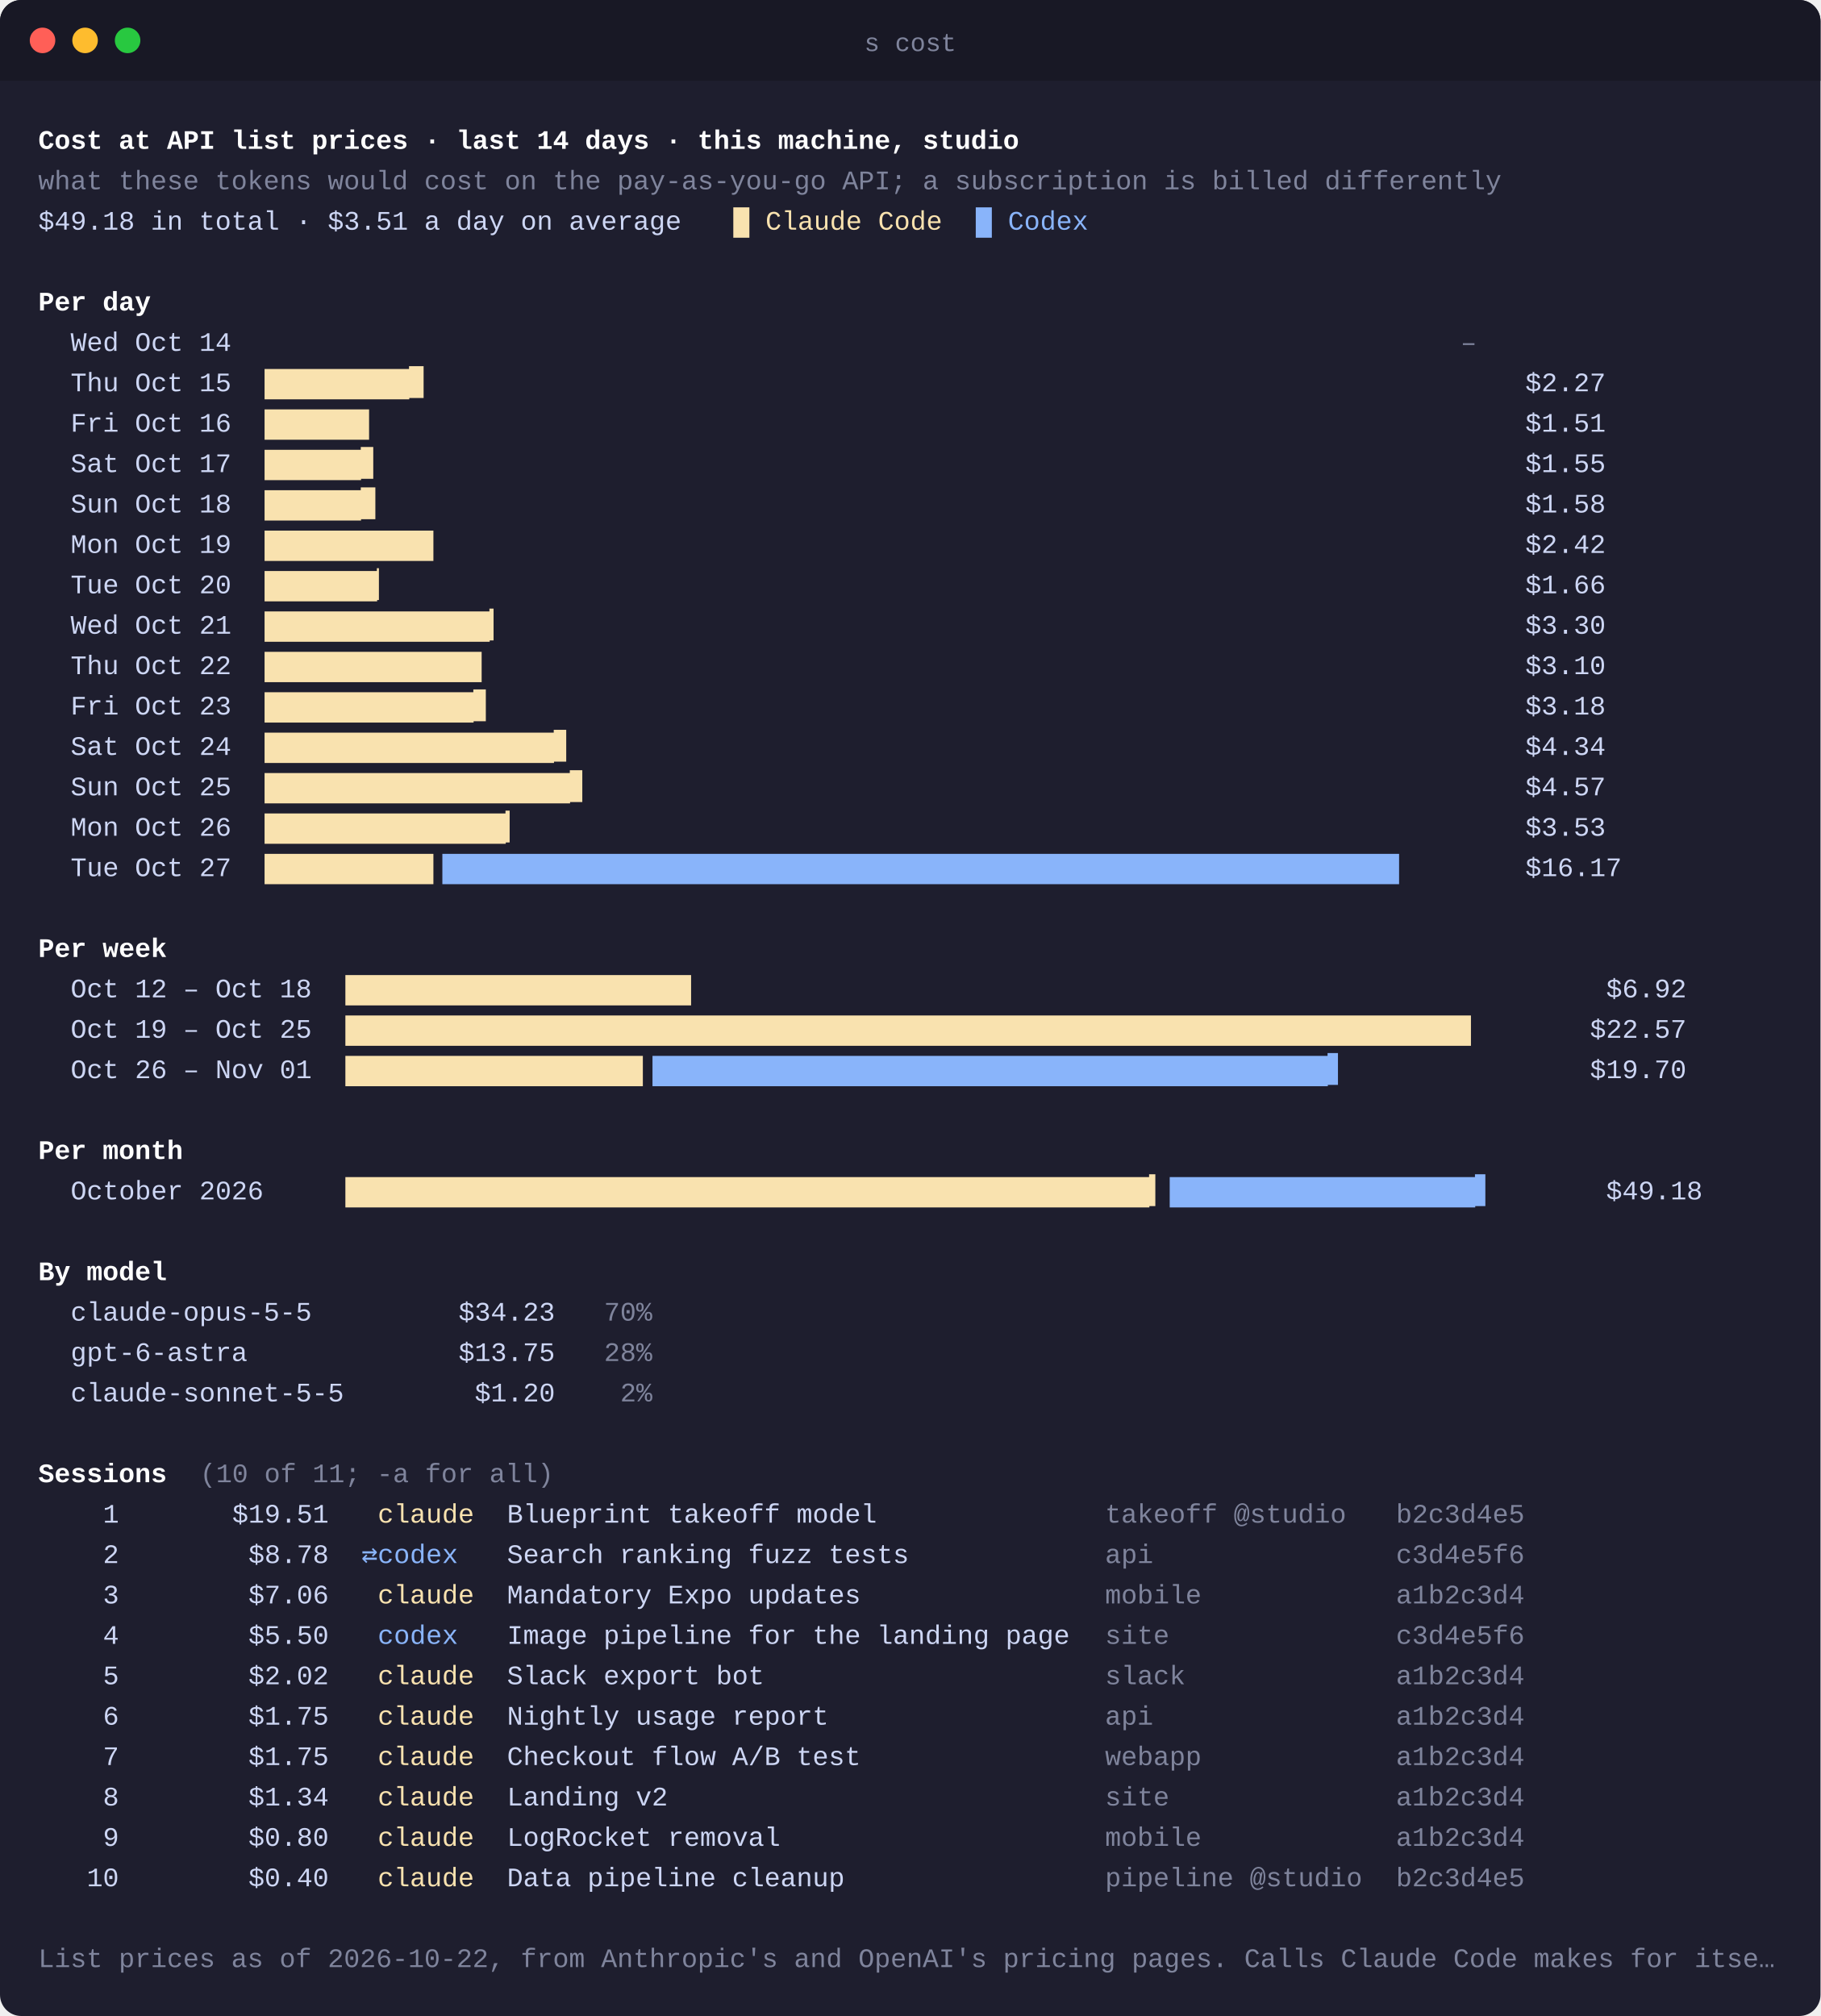
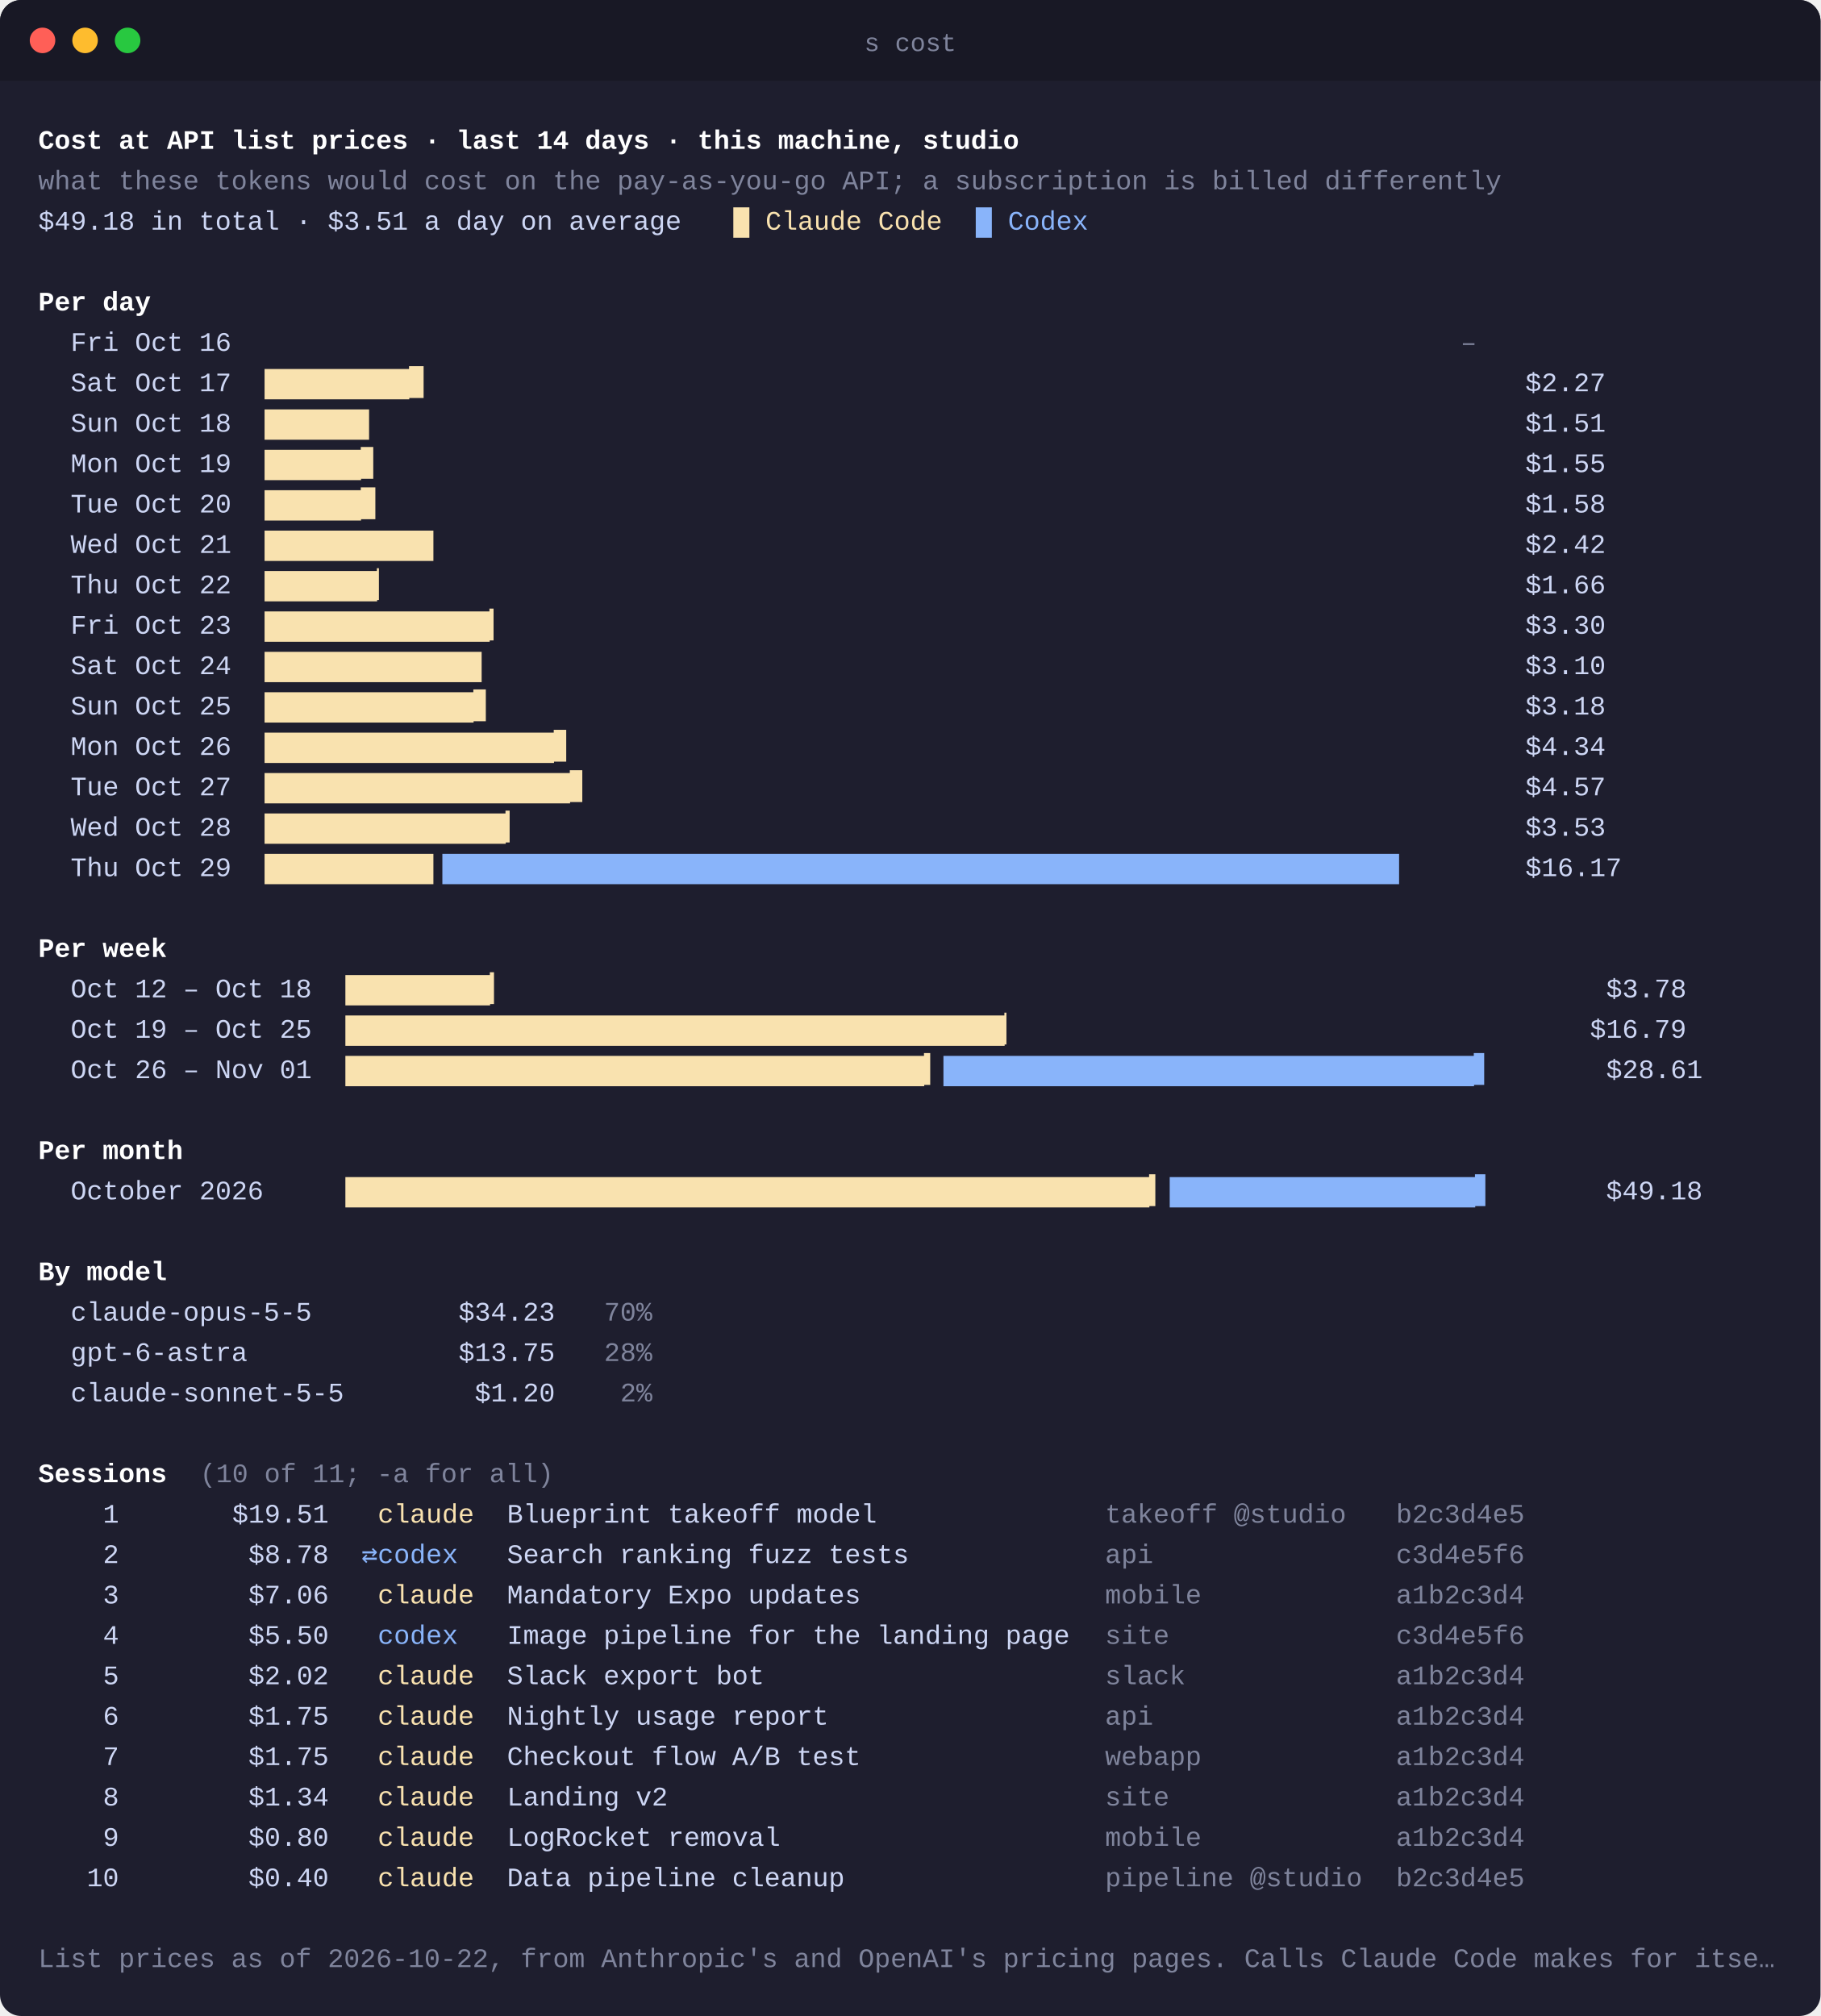
<svg xmlns="http://www.w3.org/2000/svg" width="856" height="948" viewBox="0 0 856 948" font-family="SFMono-Regular, Menlo, Consolas, 'Liberation Mono', monospace" font-size="12.6">
  <rect width="856" height="948" rx="10" fill="#1e1e2e" />
  <path d="M10 0h836a10 10 0 0 1 10 10v28H0V10A10 10 0 0 1 10 0z" fill="#181825" />
  <circle cx="20" cy="19" r="6" fill="#ff5f57" />
  <circle cx="40" cy="19" r="6" fill="#febc2e" />
  <circle cx="60" cy="19" r="6" fill="#28c840" />
  <text x="428.0" y="24" text-anchor="middle" fill="#7f849c" font-size="12">s cost</text>
  <text y="70">
    <tspan x="18.0" fill="#ffffff" font-weight="600" xml:space="preserve">Cost at API list prices · last 14 days · this machine, studio</tspan>
  </text>
  <text y="89">
    <tspan x="18.0" fill="#7f849c" xml:space="preserve">what these tokens would cost on the pay-as-you-go API; a subscription is billed differently</tspan>
  </text>
  <text y="108">
    <tspan x="18.0" fill="#cdd6f4" xml:space="preserve">$49.18 in total · $3.51 a day on average</tspan>
    <tspan x="344.8" fill="#f9e2af" xml:space="preserve">█ Claude Code</tspan>
    <tspan x="458.8" fill="#89b4fa" xml:space="preserve">█ Codex</tspan>
  </text>
  <text y="127" />
  <text y="146">
    <tspan x="18.0" fill="#ffffff" font-weight="600" xml:space="preserve">Per day</tspan>
  </text>
  <text y="165">
-     <tspan x="33.2" fill="#cdd6f4" xml:space="preserve">Wed Oct 14</tspan>
+     <tspan x="33.2" fill="#cdd6f4" xml:space="preserve">Fri Oct 16</tspan>
    <tspan x="686.8" fill="#7f849c" xml:space="preserve">–</tspan>
  </text>
  <text y="184">
-     <tspan x="33.2" fill="#cdd6f4" xml:space="preserve">Thu Oct 15</tspan>
+     <tspan x="33.2" fill="#cdd6f4" xml:space="preserve">Sat Oct 17</tspan>
    <tspan x="124.4" fill="#f9e2af" xml:space="preserve">█████████▉</tspan>
    <tspan x="717.2" fill="#cdd6f4" xml:space="preserve">$2.27</tspan>
  </text>
  <text y="203">
-     <tspan x="33.2" fill="#cdd6f4" xml:space="preserve">Fri Oct 16</tspan>
+     <tspan x="33.2" fill="#cdd6f4" xml:space="preserve">Sun Oct 18</tspan>
    <tspan x="124.4" fill="#f9e2af" xml:space="preserve">██████▌</tspan>
    <tspan x="717.2" fill="#cdd6f4" xml:space="preserve">$1.51</tspan>
  </text>
  <text y="222">
-     <tspan x="33.2" fill="#cdd6f4" xml:space="preserve">Sat Oct 17</tspan>
+     <tspan x="33.2" fill="#cdd6f4" xml:space="preserve">Mon Oct 19</tspan>
    <tspan x="124.4" fill="#f9e2af" xml:space="preserve">██████▊</tspan>
    <tspan x="717.2" fill="#cdd6f4" xml:space="preserve">$1.55</tspan>
  </text>
  <text y="241">
-     <tspan x="33.2" fill="#cdd6f4" xml:space="preserve">Sun Oct 18</tspan>
+     <tspan x="33.2" fill="#cdd6f4" xml:space="preserve">Tue Oct 20</tspan>
    <tspan x="124.4" fill="#f9e2af" xml:space="preserve">██████▉</tspan>
    <tspan x="717.2" fill="#cdd6f4" xml:space="preserve">$1.58</tspan>
  </text>
  <text y="260">
-     <tspan x="33.2" fill="#cdd6f4" xml:space="preserve">Mon Oct 19</tspan>
+     <tspan x="33.2" fill="#cdd6f4" xml:space="preserve">Wed Oct 21</tspan>
    <tspan x="124.4" fill="#f9e2af" xml:space="preserve">██████████▌</tspan>
    <tspan x="717.2" fill="#cdd6f4" xml:space="preserve">$2.42</tspan>
  </text>
  <text y="279">
-     <tspan x="33.2" fill="#cdd6f4" xml:space="preserve">Tue Oct 20</tspan>
+     <tspan x="33.2" fill="#cdd6f4" xml:space="preserve">Thu Oct 22</tspan>
    <tspan x="124.4" fill="#f9e2af" xml:space="preserve">███████▏</tspan>
    <tspan x="717.2" fill="#cdd6f4" xml:space="preserve">$1.66</tspan>
  </text>
  <text y="298">
-     <tspan x="33.2" fill="#cdd6f4" xml:space="preserve">Wed Oct 21</tspan>
+     <tspan x="33.2" fill="#cdd6f4" xml:space="preserve">Fri Oct 23</tspan>
    <tspan x="124.4" fill="#f9e2af" xml:space="preserve">██████████████▎</tspan>
    <tspan x="717.2" fill="#cdd6f4" xml:space="preserve">$3.30</tspan>
  </text>
  <text y="317">
-     <tspan x="33.2" fill="#cdd6f4" xml:space="preserve">Thu Oct 22</tspan>
+     <tspan x="33.2" fill="#cdd6f4" xml:space="preserve">Sat Oct 24</tspan>
    <tspan x="124.4" fill="#f9e2af" xml:space="preserve">█████████████▌</tspan>
    <tspan x="717.2" fill="#cdd6f4" xml:space="preserve">$3.10</tspan>
  </text>
  <text y="336">
-     <tspan x="33.2" fill="#cdd6f4" xml:space="preserve">Fri Oct 23</tspan>
+     <tspan x="33.2" fill="#cdd6f4" xml:space="preserve">Sun Oct 25</tspan>
    <tspan x="124.4" fill="#f9e2af" xml:space="preserve">█████████████▊</tspan>
    <tspan x="717.2" fill="#cdd6f4" xml:space="preserve">$3.18</tspan>
  </text>
  <text y="355">
-     <tspan x="33.2" fill="#cdd6f4" xml:space="preserve">Sat Oct 24</tspan>
+     <tspan x="33.2" fill="#cdd6f4" xml:space="preserve">Mon Oct 26</tspan>
    <tspan x="124.4" fill="#f9e2af" xml:space="preserve">██████████████████▊</tspan>
    <tspan x="717.2" fill="#cdd6f4" xml:space="preserve">$4.34</tspan>
  </text>
  <text y="374">
-     <tspan x="33.2" fill="#cdd6f4" xml:space="preserve">Sun Oct 25</tspan>
+     <tspan x="33.2" fill="#cdd6f4" xml:space="preserve">Tue Oct 27</tspan>
    <tspan x="124.4" fill="#f9e2af" xml:space="preserve">███████████████████▊</tspan>
    <tspan x="717.2" fill="#cdd6f4" xml:space="preserve">$4.57</tspan>
  </text>
  <text y="393">
-     <tspan x="33.2" fill="#cdd6f4" xml:space="preserve">Mon Oct 26</tspan>
+     <tspan x="33.2" fill="#cdd6f4" xml:space="preserve">Wed Oct 28</tspan>
    <tspan x="124.4" fill="#f9e2af" xml:space="preserve">███████████████▎</tspan>
    <tspan x="717.2" fill="#cdd6f4" xml:space="preserve">$3.53</tspan>
  </text>
  <text y="412">
-     <tspan x="33.2" fill="#cdd6f4" xml:space="preserve">Tue Oct 27</tspan>
+     <tspan x="33.2" fill="#cdd6f4" xml:space="preserve">Thu Oct 29</tspan>
    <tspan x="124.4" fill="#f9e2af" xml:space="preserve">██████████▌</tspan>
    <tspan x="208.0" fill="#89b4fa" xml:space="preserve">███████████████████████████████████████████████████████████▌</tspan>
    <tspan x="717.2" fill="#cdd6f4" xml:space="preserve">$16.17</tspan>
  </text>
  <text y="431" />
  <text y="450">
    <tspan x="18.0" fill="#ffffff" font-weight="600" xml:space="preserve">Per week</tspan>
  </text>
  <text y="469">
    <tspan x="33.2" fill="#cdd6f4" xml:space="preserve">Oct 12 – Oct 18</tspan>
-     <tspan x="162.4" fill="#f9e2af" xml:space="preserve">█████████████████████▌</tspan>
-     <tspan x="755.2" fill="#cdd6f4" xml:space="preserve">$6.92</tspan>
+     <tspan x="162.4" fill="#f9e2af" xml:space="preserve">█████████▎</tspan>
+     <tspan x="755.2" fill="#cdd6f4" xml:space="preserve">$3.78</tspan>
  </text>
  <text y="488">
    <tspan x="33.2" fill="#cdd6f4" xml:space="preserve">Oct 19 – Oct 25</tspan>
-     <tspan x="162.4" fill="#f9e2af" xml:space="preserve">██████████████████████████████████████████████████████████████████████</tspan>
-     <tspan x="747.6" fill="#cdd6f4" xml:space="preserve">$22.57</tspan>
+     <tspan x="162.4" fill="#f9e2af" xml:space="preserve">█████████████████████████████████████████▏</tspan>
+     <tspan x="747.6" fill="#cdd6f4" xml:space="preserve">$16.79</tspan>
  </text>
  <text y="507">
    <tspan x="33.2" fill="#cdd6f4" xml:space="preserve">Oct 26 – Nov 01</tspan>
-     <tspan x="162.4" fill="#f9e2af" xml:space="preserve">██████████████████▌</tspan>
-     <tspan x="306.8" fill="#89b4fa" xml:space="preserve">██████████████████████████████████████████▋</tspan>
-     <tspan x="747.6" fill="#cdd6f4" xml:space="preserve">$19.70</tspan>
+     <tspan x="162.4" fill="#f9e2af" xml:space="preserve">████████████████████████████████████▍</tspan>
+     <tspan x="443.6" fill="#89b4fa" xml:space="preserve">█████████████████████████████████▋</tspan>
+     <tspan x="755.2" fill="#cdd6f4" xml:space="preserve">$28.61</tspan>
  </text>
  <text y="526" />
  <text y="545">
    <tspan x="18.0" fill="#ffffff" font-weight="600" xml:space="preserve">Per month</tspan>
  </text>
  <text y="564">
    <tspan x="33.2" fill="#cdd6f4" xml:space="preserve">October 2026</tspan>
    <tspan x="162.4" fill="#f9e2af" xml:space="preserve">██████████████████████████████████████████████████▍</tspan>
    <tspan x="550.0" fill="#89b4fa" xml:space="preserve">███████████████████▋</tspan>
    <tspan x="755.2" fill="#cdd6f4" xml:space="preserve">$49.18</tspan>
  </text>
  <text y="583" />
  <text y="602">
    <tspan x="18.0" fill="#ffffff" font-weight="600" xml:space="preserve">By model</tspan>
  </text>
  <text y="621">
    <tspan x="33.2" fill="#cdd6f4" xml:space="preserve">claude-opus-5-5</tspan>
    <tspan x="215.6" fill="#cdd6f4" xml:space="preserve">$34.23</tspan>
    <tspan x="284.0" fill="#7f849c" xml:space="preserve">70%</tspan>
  </text>
  <text y="640">
    <tspan x="33.2" fill="#cdd6f4" xml:space="preserve">gpt-6-astra</tspan>
    <tspan x="215.6" fill="#cdd6f4" xml:space="preserve">$13.75</tspan>
    <tspan x="284.0" fill="#7f849c" xml:space="preserve">28%</tspan>
  </text>
  <text y="659">
    <tspan x="33.2" fill="#cdd6f4" xml:space="preserve">claude-sonnet-5-5</tspan>
    <tspan x="223.2" fill="#cdd6f4" xml:space="preserve">$1.20</tspan>
    <tspan x="291.6" fill="#7f849c" xml:space="preserve">2%</tspan>
  </text>
  <text y="678" />
  <text y="697">
    <tspan x="18.0" fill="#ffffff" font-weight="600" xml:space="preserve">Sessions</tspan>
    <tspan x="94.0" fill="#7f849c" xml:space="preserve">(10 of 11; -a for all)</tspan>
  </text>
  <text y="716">
    <tspan x="48.4" fill="#cdd6f4" xml:space="preserve">1</tspan>
    <tspan x="109.2" fill="#cdd6f4" xml:space="preserve">$19.51</tspan>
    <tspan x="177.6" fill="#f9e2af" xml:space="preserve">claude</tspan>
    <tspan x="238.4" fill="#cdd6f4" xml:space="preserve">Blueprint takeoff model</tspan>
    <tspan x="519.6" fill="#7f849c" xml:space="preserve">takeoff @studio </tspan>
    <tspan x="656.4" fill="#7f849c" xml:space="preserve">b2c3d4e5</tspan>
  </text>
  <text y="735">
    <tspan x="48.4" fill="#cdd6f4" xml:space="preserve">2</tspan>
    <tspan x="116.8" fill="#cdd6f4" xml:space="preserve">$8.78</tspan>
    <tspan x="170.0" fill="#89b4fa" xml:space="preserve">⇄codex </tspan>
    <tspan x="238.4" fill="#cdd6f4" xml:space="preserve">Search ranking fuzz tests</tspan>
    <tspan x="519.6" fill="#7f849c" xml:space="preserve">api</tspan>
    <tspan x="656.4" fill="#7f849c" xml:space="preserve">c3d4e5f6</tspan>
  </text>
  <text y="754">
    <tspan x="48.4" fill="#cdd6f4" xml:space="preserve">3</tspan>
    <tspan x="116.8" fill="#cdd6f4" xml:space="preserve">$7.06</tspan>
    <tspan x="177.6" fill="#f9e2af" xml:space="preserve">claude</tspan>
    <tspan x="238.4" fill="#cdd6f4" xml:space="preserve">Mandatory Expo updates</tspan>
    <tspan x="519.6" fill="#7f849c" xml:space="preserve">mobile</tspan>
    <tspan x="656.4" fill="#7f849c" xml:space="preserve">a1b2c3d4</tspan>
  </text>
  <text y="773">
    <tspan x="48.4" fill="#cdd6f4" xml:space="preserve">4</tspan>
    <tspan x="116.8" fill="#cdd6f4" xml:space="preserve">$5.50</tspan>
    <tspan x="177.6" fill="#89b4fa" xml:space="preserve">codex </tspan>
    <tspan x="238.4" fill="#cdd6f4" xml:space="preserve">Image pipeline for the landing page</tspan>
    <tspan x="519.6" fill="#7f849c" xml:space="preserve">site</tspan>
    <tspan x="656.4" fill="#7f849c" xml:space="preserve">c3d4e5f6</tspan>
  </text>
  <text y="792">
    <tspan x="48.4" fill="#cdd6f4" xml:space="preserve">5</tspan>
    <tspan x="116.8" fill="#cdd6f4" xml:space="preserve">$2.02</tspan>
    <tspan x="177.6" fill="#f9e2af" xml:space="preserve">claude</tspan>
    <tspan x="238.4" fill="#cdd6f4" xml:space="preserve">Slack export bot</tspan>
    <tspan x="519.6" fill="#7f849c" xml:space="preserve">slack</tspan>
    <tspan x="656.4" fill="#7f849c" xml:space="preserve">a1b2c3d4</tspan>
  </text>
  <text y="811">
    <tspan x="48.4" fill="#cdd6f4" xml:space="preserve">6</tspan>
    <tspan x="116.8" fill="#cdd6f4" xml:space="preserve">$1.75</tspan>
    <tspan x="177.6" fill="#f9e2af" xml:space="preserve">claude</tspan>
    <tspan x="238.4" fill="#cdd6f4" xml:space="preserve">Nightly usage report</tspan>
    <tspan x="519.6" fill="#7f849c" xml:space="preserve">api</tspan>
    <tspan x="656.4" fill="#7f849c" xml:space="preserve">a1b2c3d4</tspan>
  </text>
  <text y="830">
    <tspan x="48.4" fill="#cdd6f4" xml:space="preserve">7</tspan>
    <tspan x="116.8" fill="#cdd6f4" xml:space="preserve">$1.75</tspan>
    <tspan x="177.6" fill="#f9e2af" xml:space="preserve">claude</tspan>
    <tspan x="238.4" fill="#cdd6f4" xml:space="preserve">Checkout flow A/B test</tspan>
    <tspan x="519.6" fill="#7f849c" xml:space="preserve">webapp</tspan>
    <tspan x="656.4" fill="#7f849c" xml:space="preserve">a1b2c3d4</tspan>
  </text>
  <text y="849">
    <tspan x="48.4" fill="#cdd6f4" xml:space="preserve">8</tspan>
    <tspan x="116.8" fill="#cdd6f4" xml:space="preserve">$1.34</tspan>
    <tspan x="177.6" fill="#f9e2af" xml:space="preserve">claude</tspan>
    <tspan x="238.4" fill="#cdd6f4" xml:space="preserve">Landing v2</tspan>
    <tspan x="519.6" fill="#7f849c" xml:space="preserve">site</tspan>
    <tspan x="656.4" fill="#7f849c" xml:space="preserve">a1b2c3d4</tspan>
  </text>
  <text y="868">
    <tspan x="48.4" fill="#cdd6f4" xml:space="preserve">9</tspan>
    <tspan x="116.8" fill="#cdd6f4" xml:space="preserve">$0.80</tspan>
    <tspan x="177.6" fill="#f9e2af" xml:space="preserve">claude</tspan>
    <tspan x="238.4" fill="#cdd6f4" xml:space="preserve">LogRocket removal</tspan>
    <tspan x="519.6" fill="#7f849c" xml:space="preserve">mobile</tspan>
    <tspan x="656.4" fill="#7f849c" xml:space="preserve">a1b2c3d4</tspan>
  </text>
  <text y="887">
    <tspan x="40.8" fill="#cdd6f4" xml:space="preserve">10</tspan>
    <tspan x="116.8" fill="#cdd6f4" xml:space="preserve">$0.40</tspan>
    <tspan x="177.6" fill="#f9e2af" xml:space="preserve">claude</tspan>
    <tspan x="238.4" fill="#cdd6f4" xml:space="preserve">Data pipeline cleanup</tspan>
    <tspan x="519.6" fill="#7f849c" xml:space="preserve">pipeline @studio</tspan>
    <tspan x="656.4" fill="#7f849c" xml:space="preserve">b2c3d4e5</tspan>
  </text>
  <text y="906" />
  <text y="925">
    <tspan x="18.0" fill="#7f849c" xml:space="preserve">List prices as of 2026-10-22, from Anthropic's and OpenAI's pricing pages. Calls Claude Code makes for itse…</tspan>
  </text>
</svg>
